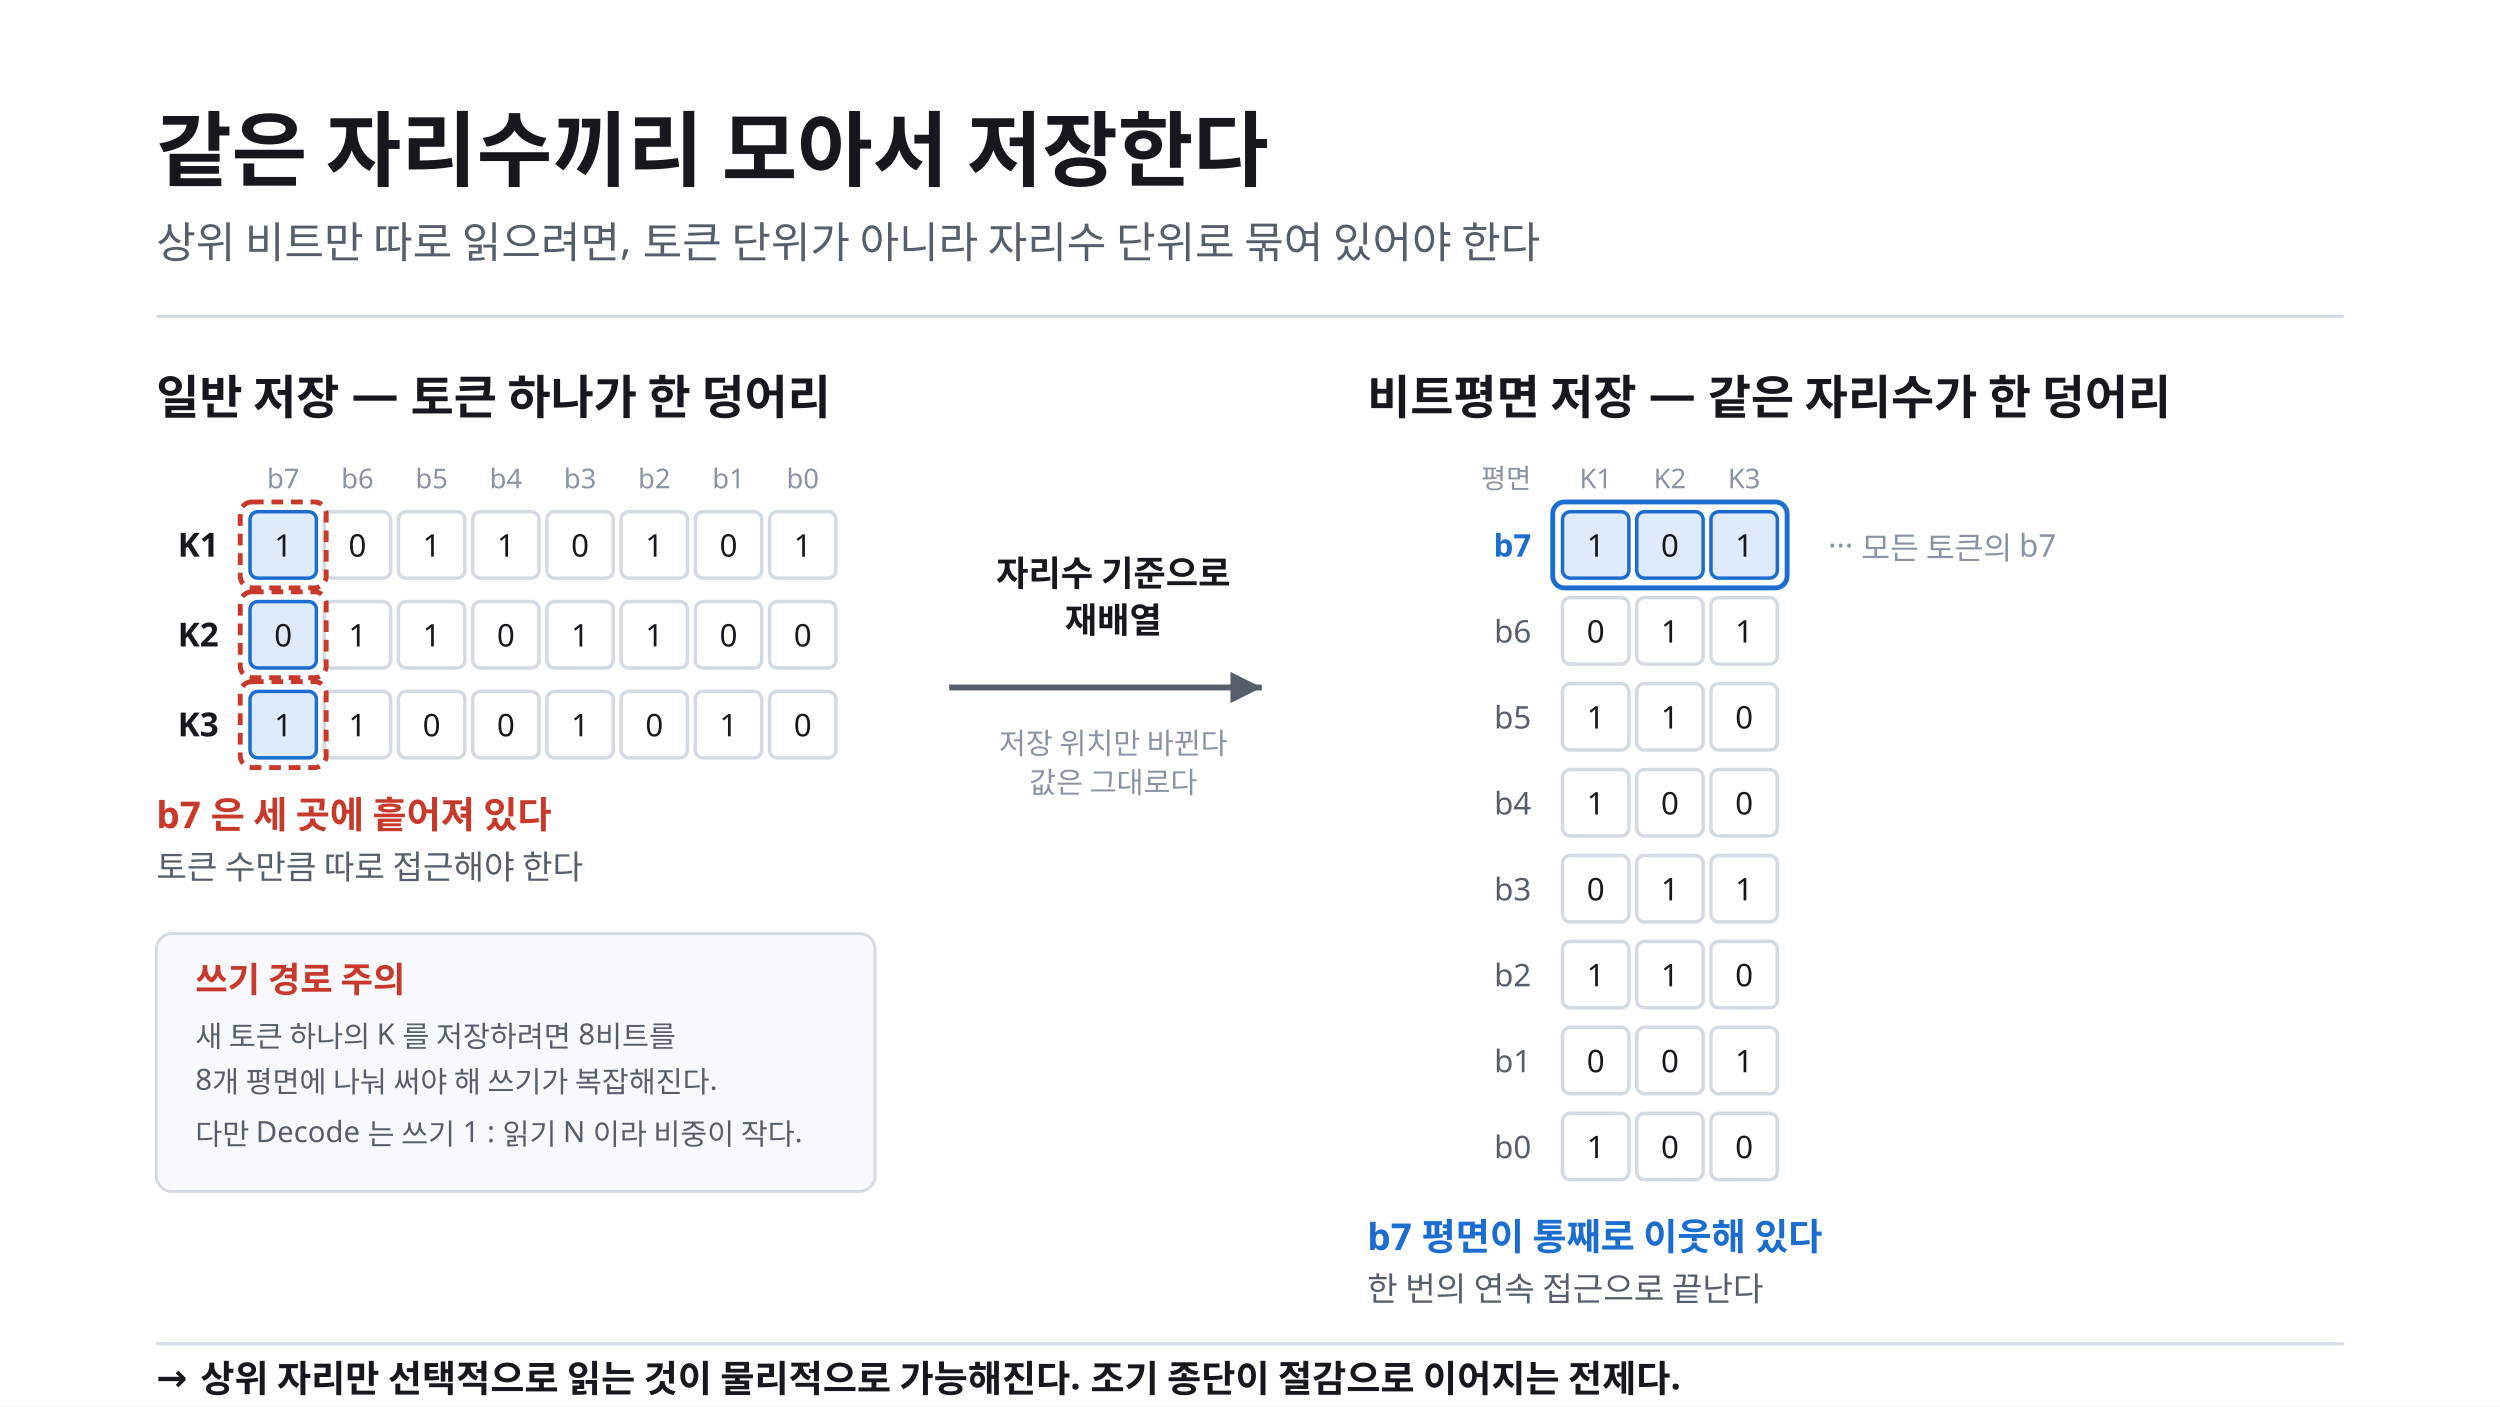
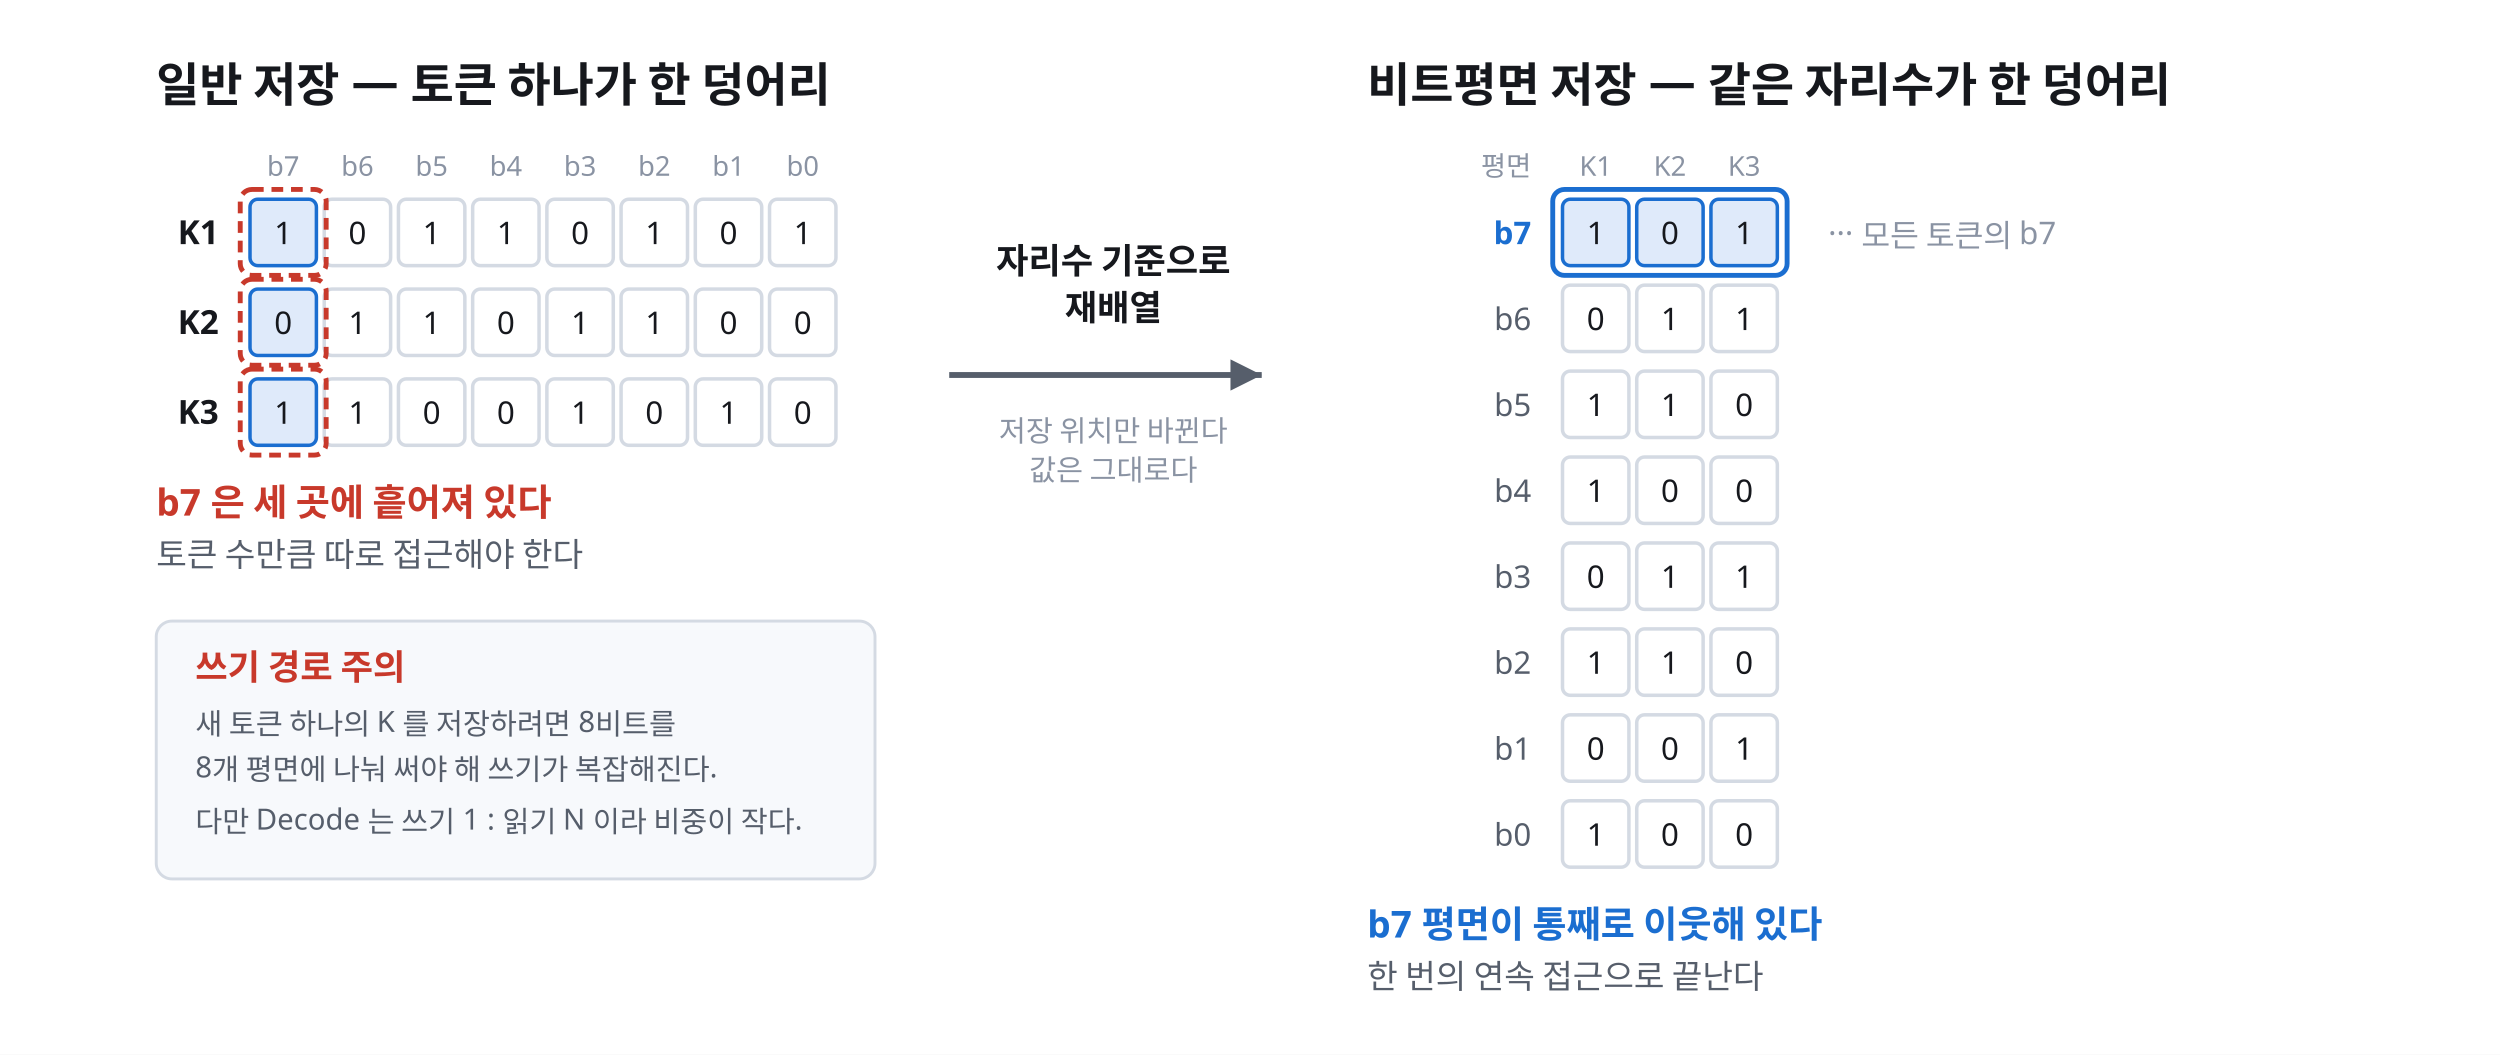
- <svg xmlns="http://www.w3.org/2000/svg" viewBox="0 0 1280 720" width="1280" height="720" font-family="Malgun Gothic, Segoe UI, sans-serif">
-   <rect width="1280" height="720" fill="#ffffff" />
-   <text x="80" y="92" font-size="42" font-weight="700" fill="#16181d">같은 자리수끼리 모아서 저장한다</text>
-   <text x="80" y="132" font-size="22" fill="#565e6b">상위 비트만 따로 읽으려면, 토큰 단위가 아니라 자리수 단위로 묶여 있어야 한다</text>
-   <line x1="80" y1="162" x2="1200" y2="162" stroke="#d4dae3" stroke-width="1.5" />
-   <text x="80" y="212" font-size="24" font-weight="700" fill="#16181d">일반 저장 — 토큰 하나가 한 덩어리</text>
-   <text x="145" y="250" font-size="14" fill="#8a93a3" text-anchor="middle">b7</text>
-   <text x="183" y="250" font-size="14" fill="#8a93a3" text-anchor="middle">b6</text>
-   <text x="221" y="250" font-size="14" fill="#8a93a3" text-anchor="middle">b5</text>
-   <text x="259" y="250" font-size="14" fill="#8a93a3" text-anchor="middle">b4</text>
-   <text x="297" y="250" font-size="14" fill="#8a93a3" text-anchor="middle">b3</text>
-   <text x="335" y="250" font-size="14" fill="#8a93a3" text-anchor="middle">b2</text>
-   <text x="373" y="250" font-size="14" fill="#8a93a3" text-anchor="middle">b1</text>
-   <text x="411" y="250" font-size="14" fill="#8a93a3" text-anchor="middle">b0</text>
-   <text x="112" y="285" font-size="17" font-weight="700" fill="#16181d" text-anchor="end">K1</text>
-   <rect x="128" y="262" width="34" height="34" rx="4" fill="#dfeafa" stroke="#1b6ed0" stroke-width="1.8" />
-   <text x="145" y="285" font-size="16" fill="#16181d" text-anchor="middle">1</text>
-   <rect x="166" y="262" width="34" height="34" rx="4" fill="#ffffff" stroke="#d4dae3" stroke-width="1.8" />
-   <text x="183" y="285" font-size="16" fill="#16181d" text-anchor="middle">0</text>
-   <rect x="204" y="262" width="34" height="34" rx="4" fill="#ffffff" stroke="#d4dae3" stroke-width="1.8" />
-   <text x="221" y="285" font-size="16" fill="#16181d" text-anchor="middle">1</text>
-   <rect x="242" y="262" width="34" height="34" rx="4" fill="#ffffff" stroke="#d4dae3" stroke-width="1.8" />
-   <text x="259" y="285" font-size="16" fill="#16181d" text-anchor="middle">1</text>
-   <rect x="280" y="262" width="34" height="34" rx="4" fill="#ffffff" stroke="#d4dae3" stroke-width="1.8" />
-   <text x="297" y="285" font-size="16" fill="#16181d" text-anchor="middle">0</text>
-   <rect x="318" y="262" width="34" height="34" rx="4" fill="#ffffff" stroke="#d4dae3" stroke-width="1.8" />
-   <text x="335" y="285" font-size="16" fill="#16181d" text-anchor="middle">1</text>
-   <rect x="356" y="262" width="34" height="34" rx="4" fill="#ffffff" stroke="#d4dae3" stroke-width="1.8" />
-   <text x="373" y="285" font-size="16" fill="#16181d" text-anchor="middle">0</text>
-   <rect x="394" y="262" width="34" height="34" rx="4" fill="#ffffff" stroke="#d4dae3" stroke-width="1.8" />
-   <text x="411" y="285" font-size="16" fill="#16181d" text-anchor="middle">1</text>
-   <text x="112" y="331" font-size="17" font-weight="700" fill="#16181d" text-anchor="end">K2</text>
-   <rect x="128" y="308" width="34" height="34" rx="4" fill="#dfeafa" stroke="#1b6ed0" stroke-width="1.8" />
-   <text x="145" y="331" font-size="16" fill="#16181d" text-anchor="middle">0</text>
-   <rect x="166" y="308" width="34" height="34" rx="4" fill="#ffffff" stroke="#d4dae3" stroke-width="1.8" />
-   <text x="183" y="331" font-size="16" fill="#16181d" text-anchor="middle">1</text>
-   <rect x="204" y="308" width="34" height="34" rx="4" fill="#ffffff" stroke="#d4dae3" stroke-width="1.8" />
-   <text x="221" y="331" font-size="16" fill="#16181d" text-anchor="middle">1</text>
-   <rect x="242" y="308" width="34" height="34" rx="4" fill="#ffffff" stroke="#d4dae3" stroke-width="1.8" />
-   <text x="259" y="331" font-size="16" fill="#16181d" text-anchor="middle">0</text>
-   <rect x="280" y="308" width="34" height="34" rx="4" fill="#ffffff" stroke="#d4dae3" stroke-width="1.8" />
-   <text x="297" y="331" font-size="16" fill="#16181d" text-anchor="middle">1</text>
-   <rect x="318" y="308" width="34" height="34" rx="4" fill="#ffffff" stroke="#d4dae3" stroke-width="1.8" />
-   <text x="335" y="331" font-size="16" fill="#16181d" text-anchor="middle">1</text>
-   <rect x="356" y="308" width="34" height="34" rx="4" fill="#ffffff" stroke="#d4dae3" stroke-width="1.8" />
-   <text x="373" y="331" font-size="16" fill="#16181d" text-anchor="middle">0</text>
-   <rect x="394" y="308" width="34" height="34" rx="4" fill="#ffffff" stroke="#d4dae3" stroke-width="1.8" />
-   <text x="411" y="331" font-size="16" fill="#16181d" text-anchor="middle">0</text>
-   <text x="112" y="377" font-size="17" font-weight="700" fill="#16181d" text-anchor="end">K3</text>
-   <rect x="128" y="354" width="34" height="34" rx="4" fill="#dfeafa" stroke="#1b6ed0" stroke-width="1.8" />
-   <text x="145" y="377" font-size="16" fill="#16181d" text-anchor="middle">1</text>
-   <rect x="166" y="354" width="34" height="34" rx="4" fill="#ffffff" stroke="#d4dae3" stroke-width="1.8" />
-   <text x="183" y="377" font-size="16" fill="#16181d" text-anchor="middle">1</text>
-   <rect x="204" y="354" width="34" height="34" rx="4" fill="#ffffff" stroke="#d4dae3" stroke-width="1.8" />
-   <text x="221" y="377" font-size="16" fill="#16181d" text-anchor="middle">0</text>
-   <rect x="242" y="354" width="34" height="34" rx="4" fill="#ffffff" stroke="#d4dae3" stroke-width="1.8" />
-   <text x="259" y="377" font-size="16" fill="#16181d" text-anchor="middle">0</text>
-   <rect x="280" y="354" width="34" height="34" rx="4" fill="#ffffff" stroke="#d4dae3" stroke-width="1.8" />
-   <text x="297" y="377" font-size="16" fill="#16181d" text-anchor="middle">1</text>
-   <rect x="318" y="354" width="34" height="34" rx="4" fill="#ffffff" stroke="#d4dae3" stroke-width="1.8" />
-   <text x="335" y="377" font-size="16" fill="#16181d" text-anchor="middle">0</text>
-   <rect x="356" y="354" width="34" height="34" rx="4" fill="#ffffff" stroke="#d4dae3" stroke-width="1.8" />
-   <text x="373" y="377" font-size="16" fill="#16181d" text-anchor="middle">1</text>
-   <rect x="394" y="354" width="34" height="34" rx="4" fill="#ffffff" stroke="#d4dae3" stroke-width="1.8" />
-   <text x="411" y="377" font-size="16" fill="#16181d" text-anchor="middle">0</text>
-   <rect x="123" y="257" width="44" height="44" rx="6" fill="none" stroke="#c8392b" stroke-width="2.5" stroke-dasharray="6 4" />
-   <rect x="123" y="303" width="44" height="44" rx="6" fill="none" stroke="#c8392b" stroke-width="2.5" stroke-dasharray="6 4" />
-   <rect x="123" y="349" width="44" height="44" rx="6" fill="none" stroke="#c8392b" stroke-width="2.5" stroke-dasharray="6 4" />
-   <text x="80" y="424" font-size="19" font-weight="700" fill="#c8392b">b7 은 세 곳에 흩어져 있다</text>
-   <text x="80" y="450" font-size="17" fill="#565e6b">토큰 수만큼 따로 접근해야 한다</text>
-   <rect x="80" y="478" width="368" height="132" rx="8" fill="#f7f9fc" stroke="#d4dae3" stroke-width="1.5" />
-   <text x="100" y="508" font-size="18" font-weight="700" fill="#c8392b">쓰기 경로 주의</text>
-   <text x="100" y="536" font-size="15" fill="#565e6b">새 토큰 하나의 K 를 저장하려면 8비트를</text>
-   <text x="100" y="558" font-size="15" fill="#565e6b">8개 평면에 나눠 써야 해 쓰기가 복잡해진다.</text>
-   <text x="100" y="586" font-size="15" fill="#565e6b">다만 Decode 는 쓰기 1 : 읽기 N 이라 비중이 작다.</text>
-   <text x="570" y="300" font-size="18" font-weight="700" fill="#16181d" text-anchor="middle">자리수 기준으로</text>
-   <text x="570" y="324" font-size="18" font-weight="700" fill="#16181d" text-anchor="middle">재배열</text>
-   <line x1="486" y1="352" x2="646" y2="352" stroke="#565e6b" stroke-width="3" />
-   <polygon points="646,352 630,344 630,360" fill="#565e6b" />
-   <text x="570" y="386" font-size="15" fill="#8a93a3" text-anchor="middle">저장 위치만 바뀐다</text>
-   <text x="570" y="406" font-size="15" fill="#8a93a3" text-anchor="middle">값은 그대로다</text>
-   <text x="700" y="212" font-size="24" font-weight="700" fill="#16181d">비트평면 저장 — 같은 자리수가 한 덩어리</text>
-   <text x="784" y="250" font-size="14" fill="#8a93a3" text-anchor="end">평면</text>
-   <text x="817" y="250" font-size="14" fill="#8a93a3" text-anchor="middle">K1</text>
-   <text x="855" y="250" font-size="14" fill="#8a93a3" text-anchor="middle">K2</text>
-   <text x="893" y="250" font-size="14" fill="#8a93a3" text-anchor="middle">K3</text>
-   <text x="784" y="285" font-size="16" font-weight="700" fill="#1b6ed0" text-anchor="end">b7</text>
-   <rect x="800" y="262" width="34" height="34" rx="4" fill="#dfeafa" stroke="#1b6ed0" stroke-width="1.8" />
-   <text x="817" y="285" font-size="16" fill="#16181d" text-anchor="middle">1</text>
-   <rect x="838" y="262" width="34" height="34" rx="4" fill="#dfeafa" stroke="#1b6ed0" stroke-width="1.8" />
-   <text x="855" y="285" font-size="16" fill="#16181d" text-anchor="middle">0</text>
-   <rect x="876" y="262" width="34" height="34" rx="4" fill="#dfeafa" stroke="#1b6ed0" stroke-width="1.8" />
-   <text x="893" y="285" font-size="16" fill="#16181d" text-anchor="middle">1</text>
-   <rect x="795" y="257" width="120" height="44" rx="6" fill="none" stroke="#1b6ed0" stroke-width="2.5" />
-   <text x="936" y="285" font-size="16" fill="#8a93a3">···  모든 토큰의 b7</text>
-   <text x="784" y="329" font-size="16" fill="#565e6b" text-anchor="end">b6</text>
-   <rect x="800" y="306" width="34" height="34" rx="4" fill="#ffffff" stroke="#d4dae3" stroke-width="1.8" />
-   <text x="817" y="329" font-size="16" fill="#16181d" text-anchor="middle">0</text>
-   <rect x="838" y="306" width="34" height="34" rx="4" fill="#ffffff" stroke="#d4dae3" stroke-width="1.8" />
-   <text x="855" y="329" font-size="16" fill="#16181d" text-anchor="middle">1</text>
-   <rect x="876" y="306" width="34" height="34" rx="4" fill="#ffffff" stroke="#d4dae3" stroke-width="1.8" />
-   <text x="893" y="329" font-size="16" fill="#16181d" text-anchor="middle">1</text>
-   <text x="784" y="373" font-size="16" fill="#565e6b" text-anchor="end">b5</text>
-   <rect x="800" y="350" width="34" height="34" rx="4" fill="#ffffff" stroke="#d4dae3" stroke-width="1.8" />
-   <text x="817" y="373" font-size="16" fill="#16181d" text-anchor="middle">1</text>
-   <rect x="838" y="350" width="34" height="34" rx="4" fill="#ffffff" stroke="#d4dae3" stroke-width="1.8" />
-   <text x="855" y="373" font-size="16" fill="#16181d" text-anchor="middle">1</text>
-   <rect x="876" y="350" width="34" height="34" rx="4" fill="#ffffff" stroke="#d4dae3" stroke-width="1.8" />
-   <text x="893" y="373" font-size="16" fill="#16181d" text-anchor="middle">0</text>
-   <text x="784" y="417" font-size="16" fill="#565e6b" text-anchor="end">b4</text>
-   <rect x="800" y="394" width="34" height="34" rx="4" fill="#ffffff" stroke="#d4dae3" stroke-width="1.8" />
-   <text x="817" y="417" font-size="16" fill="#16181d" text-anchor="middle">1</text>
-   <rect x="838" y="394" width="34" height="34" rx="4" fill="#ffffff" stroke="#d4dae3" stroke-width="1.8" />
-   <text x="855" y="417" font-size="16" fill="#16181d" text-anchor="middle">0</text>
-   <rect x="876" y="394" width="34" height="34" rx="4" fill="#ffffff" stroke="#d4dae3" stroke-width="1.8" />
-   <text x="893" y="417" font-size="16" fill="#16181d" text-anchor="middle">0</text>
-   <text x="784" y="461" font-size="16" fill="#565e6b" text-anchor="end">b3</text>
-   <rect x="800" y="438" width="34" height="34" rx="4" fill="#ffffff" stroke="#d4dae3" stroke-width="1.8" />
-   <text x="817" y="461" font-size="16" fill="#16181d" text-anchor="middle">0</text>
-   <rect x="838" y="438" width="34" height="34" rx="4" fill="#ffffff" stroke="#d4dae3" stroke-width="1.8" />
-   <text x="855" y="461" font-size="16" fill="#16181d" text-anchor="middle">1</text>
-   <rect x="876" y="438" width="34" height="34" rx="4" fill="#ffffff" stroke="#d4dae3" stroke-width="1.8" />
-   <text x="893" y="461" font-size="16" fill="#16181d" text-anchor="middle">1</text>
-   <text x="784" y="505" font-size="16" fill="#565e6b" text-anchor="end">b2</text>
-   <rect x="800" y="482" width="34" height="34" rx="4" fill="#ffffff" stroke="#d4dae3" stroke-width="1.8" />
-   <text x="817" y="505" font-size="16" fill="#16181d" text-anchor="middle">1</text>
-   <rect x="838" y="482" width="34" height="34" rx="4" fill="#ffffff" stroke="#d4dae3" stroke-width="1.8" />
-   <text x="855" y="505" font-size="16" fill="#16181d" text-anchor="middle">1</text>
-   <rect x="876" y="482" width="34" height="34" rx="4" fill="#ffffff" stroke="#d4dae3" stroke-width="1.8" />
-   <text x="893" y="505" font-size="16" fill="#16181d" text-anchor="middle">0</text>
-   <text x="784" y="549" font-size="16" fill="#565e6b" text-anchor="end">b1</text>
-   <rect x="800" y="526" width="34" height="34" rx="4" fill="#ffffff" stroke="#d4dae3" stroke-width="1.8" />
-   <text x="817" y="549" font-size="16" fill="#16181d" text-anchor="middle">0</text>
-   <rect x="838" y="526" width="34" height="34" rx="4" fill="#ffffff" stroke="#d4dae3" stroke-width="1.8" />
-   <text x="855" y="549" font-size="16" fill="#16181d" text-anchor="middle">0</text>
-   <rect x="876" y="526" width="34" height="34" rx="4" fill="#ffffff" stroke="#d4dae3" stroke-width="1.8" />
-   <text x="893" y="549" font-size="16" fill="#16181d" text-anchor="middle">1</text>
-   <text x="784" y="593" font-size="16" fill="#565e6b" text-anchor="end">b0</text>
-   <rect x="800" y="570" width="34" height="34" rx="4" fill="#ffffff" stroke="#d4dae3" stroke-width="1.8" />
-   <text x="817" y="593" font-size="16" fill="#16181d" text-anchor="middle">1</text>
-   <rect x="838" y="570" width="34" height="34" rx="4" fill="#ffffff" stroke="#d4dae3" stroke-width="1.8" />
-   <text x="855" y="593" font-size="16" fill="#16181d" text-anchor="middle">0</text>
-   <rect x="876" y="570" width="34" height="34" rx="4" fill="#ffffff" stroke="#d4dae3" stroke-width="1.8" />
-   <text x="893" y="593" font-size="16" fill="#16181d" text-anchor="middle">0</text>
-   <text x="700" y="640" font-size="19" font-weight="700" fill="#1b6ed0">b7 평면이 통째로 이웃해 있다</text>
-   <text x="700" y="666" font-size="17" fill="#565e6b">한 번의 연속 접근으로 끝난다</text>
-   <line x1="80" y1="688" x2="1200" y2="688" stroke="#d4dae3" stroke-width="1.5" />
-   <text x="80" y="712" font-size="19" font-weight="700" fill="#16181d">→ 상위 자리만 선택적으로 읽는 것이 물리적으로 가능해진다. 조기 종단이 절감으로 이어지는 전제다.</text>
+ <svg xmlns="http://www.w3.org/2000/svg" viewBox="0 0 1280 540" width="1280" height="540" font-family="Malgun Gothic, Segoe UI, sans-serif">
+   <rect width="1280" height="540" fill="#ffffff" />
+   <text x="80" y="52" font-size="24" font-weight="700" fill="#16181d">일반 저장 — 토큰 하나가 한 덩어리</text>
+   <text x="145" y="90" font-size="14" fill="#8a93a3" text-anchor="middle">b7</text>
+   <text x="183" y="90" font-size="14" fill="#8a93a3" text-anchor="middle">b6</text>
+   <text x="221" y="90" font-size="14" fill="#8a93a3" text-anchor="middle">b5</text>
+   <text x="259" y="90" font-size="14" fill="#8a93a3" text-anchor="middle">b4</text>
+   <text x="297" y="90" font-size="14" fill="#8a93a3" text-anchor="middle">b3</text>
+   <text x="335" y="90" font-size="14" fill="#8a93a3" text-anchor="middle">b2</text>
+   <text x="373" y="90" font-size="14" fill="#8a93a3" text-anchor="middle">b1</text>
+   <text x="411" y="90" font-size="14" fill="#8a93a3" text-anchor="middle">b0</text>
+   <text x="112" y="125" font-size="17" font-weight="700" fill="#16181d" text-anchor="end">K1</text>
+   <rect x="128" y="102" width="34" height="34" rx="4" fill="#dfeafa" stroke="#1b6ed0" stroke-width="1.8" />
+   <text x="145" y="125" font-size="16" fill="#16181d" text-anchor="middle">1</text>
+   <rect x="166" y="102" width="34" height="34" rx="4" fill="#ffffff" stroke="#d4dae3" stroke-width="1.8" />
+   <text x="183" y="125" font-size="16" fill="#16181d" text-anchor="middle">0</text>
+   <rect x="204" y="102" width="34" height="34" rx="4" fill="#ffffff" stroke="#d4dae3" stroke-width="1.8" />
+   <text x="221" y="125" font-size="16" fill="#16181d" text-anchor="middle">1</text>
+   <rect x="242" y="102" width="34" height="34" rx="4" fill="#ffffff" stroke="#d4dae3" stroke-width="1.8" />
+   <text x="259" y="125" font-size="16" fill="#16181d" text-anchor="middle">1</text>
+   <rect x="280" y="102" width="34" height="34" rx="4" fill="#ffffff" stroke="#d4dae3" stroke-width="1.8" />
+   <text x="297" y="125" font-size="16" fill="#16181d" text-anchor="middle">0</text>
+   <rect x="318" y="102" width="34" height="34" rx="4" fill="#ffffff" stroke="#d4dae3" stroke-width="1.8" />
+   <text x="335" y="125" font-size="16" fill="#16181d" text-anchor="middle">1</text>
+   <rect x="356" y="102" width="34" height="34" rx="4" fill="#ffffff" stroke="#d4dae3" stroke-width="1.8" />
+   <text x="373" y="125" font-size="16" fill="#16181d" text-anchor="middle">0</text>
+   <rect x="394" y="102" width="34" height="34" rx="4" fill="#ffffff" stroke="#d4dae3" stroke-width="1.8" />
+   <text x="411" y="125" font-size="16" fill="#16181d" text-anchor="middle">1</text>
+   <text x="112" y="171" font-size="17" font-weight="700" fill="#16181d" text-anchor="end">K2</text>
+   <rect x="128" y="148" width="34" height="34" rx="4" fill="#dfeafa" stroke="#1b6ed0" stroke-width="1.8" />
+   <text x="145" y="171" font-size="16" fill="#16181d" text-anchor="middle">0</text>
+   <rect x="166" y="148" width="34" height="34" rx="4" fill="#ffffff" stroke="#d4dae3" stroke-width="1.8" />
+   <text x="183" y="171" font-size="16" fill="#16181d" text-anchor="middle">1</text>
+   <rect x="204" y="148" width="34" height="34" rx="4" fill="#ffffff" stroke="#d4dae3" stroke-width="1.8" />
+   <text x="221" y="171" font-size="16" fill="#16181d" text-anchor="middle">1</text>
+   <rect x="242" y="148" width="34" height="34" rx="4" fill="#ffffff" stroke="#d4dae3" stroke-width="1.8" />
+   <text x="259" y="171" font-size="16" fill="#16181d" text-anchor="middle">0</text>
+   <rect x="280" y="148" width="34" height="34" rx="4" fill="#ffffff" stroke="#d4dae3" stroke-width="1.8" />
+   <text x="297" y="171" font-size="16" fill="#16181d" text-anchor="middle">1</text>
+   <rect x="318" y="148" width="34" height="34" rx="4" fill="#ffffff" stroke="#d4dae3" stroke-width="1.8" />
+   <text x="335" y="171" font-size="16" fill="#16181d" text-anchor="middle">1</text>
+   <rect x="356" y="148" width="34" height="34" rx="4" fill="#ffffff" stroke="#d4dae3" stroke-width="1.8" />
+   <text x="373" y="171" font-size="16" fill="#16181d" text-anchor="middle">0</text>
+   <rect x="394" y="148" width="34" height="34" rx="4" fill="#ffffff" stroke="#d4dae3" stroke-width="1.8" />
+   <text x="411" y="171" font-size="16" fill="#16181d" text-anchor="middle">0</text>
+   <text x="112" y="217" font-size="17" font-weight="700" fill="#16181d" text-anchor="end">K3</text>
+   <rect x="128" y="194" width="34" height="34" rx="4" fill="#dfeafa" stroke="#1b6ed0" stroke-width="1.8" />
+   <text x="145" y="217" font-size="16" fill="#16181d" text-anchor="middle">1</text>
+   <rect x="166" y="194" width="34" height="34" rx="4" fill="#ffffff" stroke="#d4dae3" stroke-width="1.8" />
+   <text x="183" y="217" font-size="16" fill="#16181d" text-anchor="middle">1</text>
+   <rect x="204" y="194" width="34" height="34" rx="4" fill="#ffffff" stroke="#d4dae3" stroke-width="1.8" />
+   <text x="221" y="217" font-size="16" fill="#16181d" text-anchor="middle">0</text>
+   <rect x="242" y="194" width="34" height="34" rx="4" fill="#ffffff" stroke="#d4dae3" stroke-width="1.8" />
+   <text x="259" y="217" font-size="16" fill="#16181d" text-anchor="middle">0</text>
+   <rect x="280" y="194" width="34" height="34" rx="4" fill="#ffffff" stroke="#d4dae3" stroke-width="1.8" />
+   <text x="297" y="217" font-size="16" fill="#16181d" text-anchor="middle">1</text>
+   <rect x="318" y="194" width="34" height="34" rx="4" fill="#ffffff" stroke="#d4dae3" stroke-width="1.8" />
+   <text x="335" y="217" font-size="16" fill="#16181d" text-anchor="middle">0</text>
+   <rect x="356" y="194" width="34" height="34" rx="4" fill="#ffffff" stroke="#d4dae3" stroke-width="1.8" />
+   <text x="373" y="217" font-size="16" fill="#16181d" text-anchor="middle">1</text>
+   <rect x="394" y="194" width="34" height="34" rx="4" fill="#ffffff" stroke="#d4dae3" stroke-width="1.8" />
+   <text x="411" y="217" font-size="16" fill="#16181d" text-anchor="middle">0</text>
+   <rect x="123" y="97" width="44" height="44" rx="6" fill="none" stroke="#c8392b" stroke-width="2.5" stroke-dasharray="6 4" />
+   <rect x="123" y="143" width="44" height="44" rx="6" fill="none" stroke="#c8392b" stroke-width="2.5" stroke-dasharray="6 4" />
+   <rect x="123" y="189" width="44" height="44" rx="6" fill="none" stroke="#c8392b" stroke-width="2.5" stroke-dasharray="6 4" />
+   <text x="80" y="264" font-size="19" font-weight="700" fill="#c8392b">b7 은 세 곳에 흩어져 있다</text>
+   <text x="80" y="290" font-size="17" fill="#565e6b">토큰 수만큼 따로 접근해야 한다</text>
+   <rect x="80" y="318" width="368" height="132" rx="8" fill="#f7f9fc" stroke="#d4dae3" stroke-width="1.5" />
+   <text x="100" y="348" font-size="18" font-weight="700" fill="#c8392b">쓰기 경로 주의</text>
+   <text x="100" y="376" font-size="15" fill="#565e6b">새 토큰 하나의 K 를 저장하려면 8비트를</text>
+   <text x="100" y="398" font-size="15" fill="#565e6b">8개 평면에 나눠 써야 해 쓰기가 복잡해진다.</text>
+   <text x="100" y="426" font-size="15" fill="#565e6b">다만 Decode 는 쓰기 1 : 읽기 N 이라 비중이 작다.</text>
+   <text x="570" y="140" font-size="18" font-weight="700" fill="#16181d" text-anchor="middle">자리수 기준으로</text>
+   <text x="570" y="164" font-size="18" font-weight="700" fill="#16181d" text-anchor="middle">재배열</text>
+   <line x1="486" y1="192" x2="646" y2="192" stroke="#565e6b" stroke-width="3" />
+   <polygon points="646,192 630,184 630,200" fill="#565e6b" />
+   <text x="570" y="226" font-size="15" fill="#8a93a3" text-anchor="middle">저장 위치만 바뀐다</text>
+   <text x="570" y="246" font-size="15" fill="#8a93a3" text-anchor="middle">값은 그대로다</text>
+   <text x="700" y="52" font-size="24" font-weight="700" fill="#16181d">비트평면 저장 — 같은 자리수가 한 덩어리</text>
+   <text x="784" y="90" font-size="14" fill="#8a93a3" text-anchor="end">평면</text>
+   <text x="817" y="90" font-size="14" fill="#8a93a3" text-anchor="middle">K1</text>
+   <text x="855" y="90" font-size="14" fill="#8a93a3" text-anchor="middle">K2</text>
+   <text x="893" y="90" font-size="14" fill="#8a93a3" text-anchor="middle">K3</text>
+   <text x="784" y="125" font-size="16" font-weight="700" fill="#1b6ed0" text-anchor="end">b7</text>
+   <rect x="800" y="102" width="34" height="34" rx="4" fill="#dfeafa" stroke="#1b6ed0" stroke-width="1.8" />
+   <text x="817" y="125" font-size="16" fill="#16181d" text-anchor="middle">1</text>
+   <rect x="838" y="102" width="34" height="34" rx="4" fill="#dfeafa" stroke="#1b6ed0" stroke-width="1.8" />
+   <text x="855" y="125" font-size="16" fill="#16181d" text-anchor="middle">0</text>
+   <rect x="876" y="102" width="34" height="34" rx="4" fill="#dfeafa" stroke="#1b6ed0" stroke-width="1.8" />
+   <text x="893" y="125" font-size="16" fill="#16181d" text-anchor="middle">1</text>
+   <rect x="795" y="97" width="120" height="44" rx="6" fill="none" stroke="#1b6ed0" stroke-width="2.5" />
+   <text x="936" y="125" font-size="16" fill="#8a93a3">···  모든 토큰의 b7</text>
+   <text x="784" y="169" font-size="16" fill="#565e6b" text-anchor="end">b6</text>
+   <rect x="800" y="146" width="34" height="34" rx="4" fill="#ffffff" stroke="#d4dae3" stroke-width="1.8" />
+   <text x="817" y="169" font-size="16" fill="#16181d" text-anchor="middle">0</text>
+   <rect x="838" y="146" width="34" height="34" rx="4" fill="#ffffff" stroke="#d4dae3" stroke-width="1.8" />
+   <text x="855" y="169" font-size="16" fill="#16181d" text-anchor="middle">1</text>
+   <rect x="876" y="146" width="34" height="34" rx="4" fill="#ffffff" stroke="#d4dae3" stroke-width="1.8" />
+   <text x="893" y="169" font-size="16" fill="#16181d" text-anchor="middle">1</text>
+   <text x="784" y="213" font-size="16" fill="#565e6b" text-anchor="end">b5</text>
+   <rect x="800" y="190" width="34" height="34" rx="4" fill="#ffffff" stroke="#d4dae3" stroke-width="1.8" />
+   <text x="817" y="213" font-size="16" fill="#16181d" text-anchor="middle">1</text>
+   <rect x="838" y="190" width="34" height="34" rx="4" fill="#ffffff" stroke="#d4dae3" stroke-width="1.8" />
+   <text x="855" y="213" font-size="16" fill="#16181d" text-anchor="middle">1</text>
+   <rect x="876" y="190" width="34" height="34" rx="4" fill="#ffffff" stroke="#d4dae3" stroke-width="1.8" />
+   <text x="893" y="213" font-size="16" fill="#16181d" text-anchor="middle">0</text>
+   <text x="784" y="257" font-size="16" fill="#565e6b" text-anchor="end">b4</text>
+   <rect x="800" y="234" width="34" height="34" rx="4" fill="#ffffff" stroke="#d4dae3" stroke-width="1.8" />
+   <text x="817" y="257" font-size="16" fill="#16181d" text-anchor="middle">1</text>
+   <rect x="838" y="234" width="34" height="34" rx="4" fill="#ffffff" stroke="#d4dae3" stroke-width="1.8" />
+   <text x="855" y="257" font-size="16" fill="#16181d" text-anchor="middle">0</text>
+   <rect x="876" y="234" width="34" height="34" rx="4" fill="#ffffff" stroke="#d4dae3" stroke-width="1.8" />
+   <text x="893" y="257" font-size="16" fill="#16181d" text-anchor="middle">0</text>
+   <text x="784" y="301" font-size="16" fill="#565e6b" text-anchor="end">b3</text>
+   <rect x="800" y="278" width="34" height="34" rx="4" fill="#ffffff" stroke="#d4dae3" stroke-width="1.8" />
+   <text x="817" y="301" font-size="16" fill="#16181d" text-anchor="middle">0</text>
+   <rect x="838" y="278" width="34" height="34" rx="4" fill="#ffffff" stroke="#d4dae3" stroke-width="1.8" />
+   <text x="855" y="301" font-size="16" fill="#16181d" text-anchor="middle">1</text>
+   <rect x="876" y="278" width="34" height="34" rx="4" fill="#ffffff" stroke="#d4dae3" stroke-width="1.8" />
+   <text x="893" y="301" font-size="16" fill="#16181d" text-anchor="middle">1</text>
+   <text x="784" y="345" font-size="16" fill="#565e6b" text-anchor="end">b2</text>
+   <rect x="800" y="322" width="34" height="34" rx="4" fill="#ffffff" stroke="#d4dae3" stroke-width="1.8" />
+   <text x="817" y="345" font-size="16" fill="#16181d" text-anchor="middle">1</text>
+   <rect x="838" y="322" width="34" height="34" rx="4" fill="#ffffff" stroke="#d4dae3" stroke-width="1.8" />
+   <text x="855" y="345" font-size="16" fill="#16181d" text-anchor="middle">1</text>
+   <rect x="876" y="322" width="34" height="34" rx="4" fill="#ffffff" stroke="#d4dae3" stroke-width="1.8" />
+   <text x="893" y="345" font-size="16" fill="#16181d" text-anchor="middle">0</text>
+   <text x="784" y="389" font-size="16" fill="#565e6b" text-anchor="end">b1</text>
+   <rect x="800" y="366" width="34" height="34" rx="4" fill="#ffffff" stroke="#d4dae3" stroke-width="1.8" />
+   <text x="817" y="389" font-size="16" fill="#16181d" text-anchor="middle">0</text>
+   <rect x="838" y="366" width="34" height="34" rx="4" fill="#ffffff" stroke="#d4dae3" stroke-width="1.8" />
+   <text x="855" y="389" font-size="16" fill="#16181d" text-anchor="middle">0</text>
+   <rect x="876" y="366" width="34" height="34" rx="4" fill="#ffffff" stroke="#d4dae3" stroke-width="1.8" />
+   <text x="893" y="389" font-size="16" fill="#16181d" text-anchor="middle">1</text>
+   <text x="784" y="433" font-size="16" fill="#565e6b" text-anchor="end">b0</text>
+   <rect x="800" y="410" width="34" height="34" rx="4" fill="#ffffff" stroke="#d4dae3" stroke-width="1.8" />
+   <text x="817" y="433" font-size="16" fill="#16181d" text-anchor="middle">1</text>
+   <rect x="838" y="410" width="34" height="34" rx="4" fill="#ffffff" stroke="#d4dae3" stroke-width="1.8" />
+   <text x="855" y="433" font-size="16" fill="#16181d" text-anchor="middle">0</text>
+   <rect x="876" y="410" width="34" height="34" rx="4" fill="#ffffff" stroke="#d4dae3" stroke-width="1.8" />
+   <text x="893" y="433" font-size="16" fill="#16181d" text-anchor="middle">0</text>
+   <text x="700" y="480" font-size="19" font-weight="700" fill="#1b6ed0">b7 평면이 통째로 이웃해 있다</text>
+   <text x="700" y="506" font-size="17" fill="#565e6b">한 번의 연속 접근으로 끝난다</text>
</svg>
